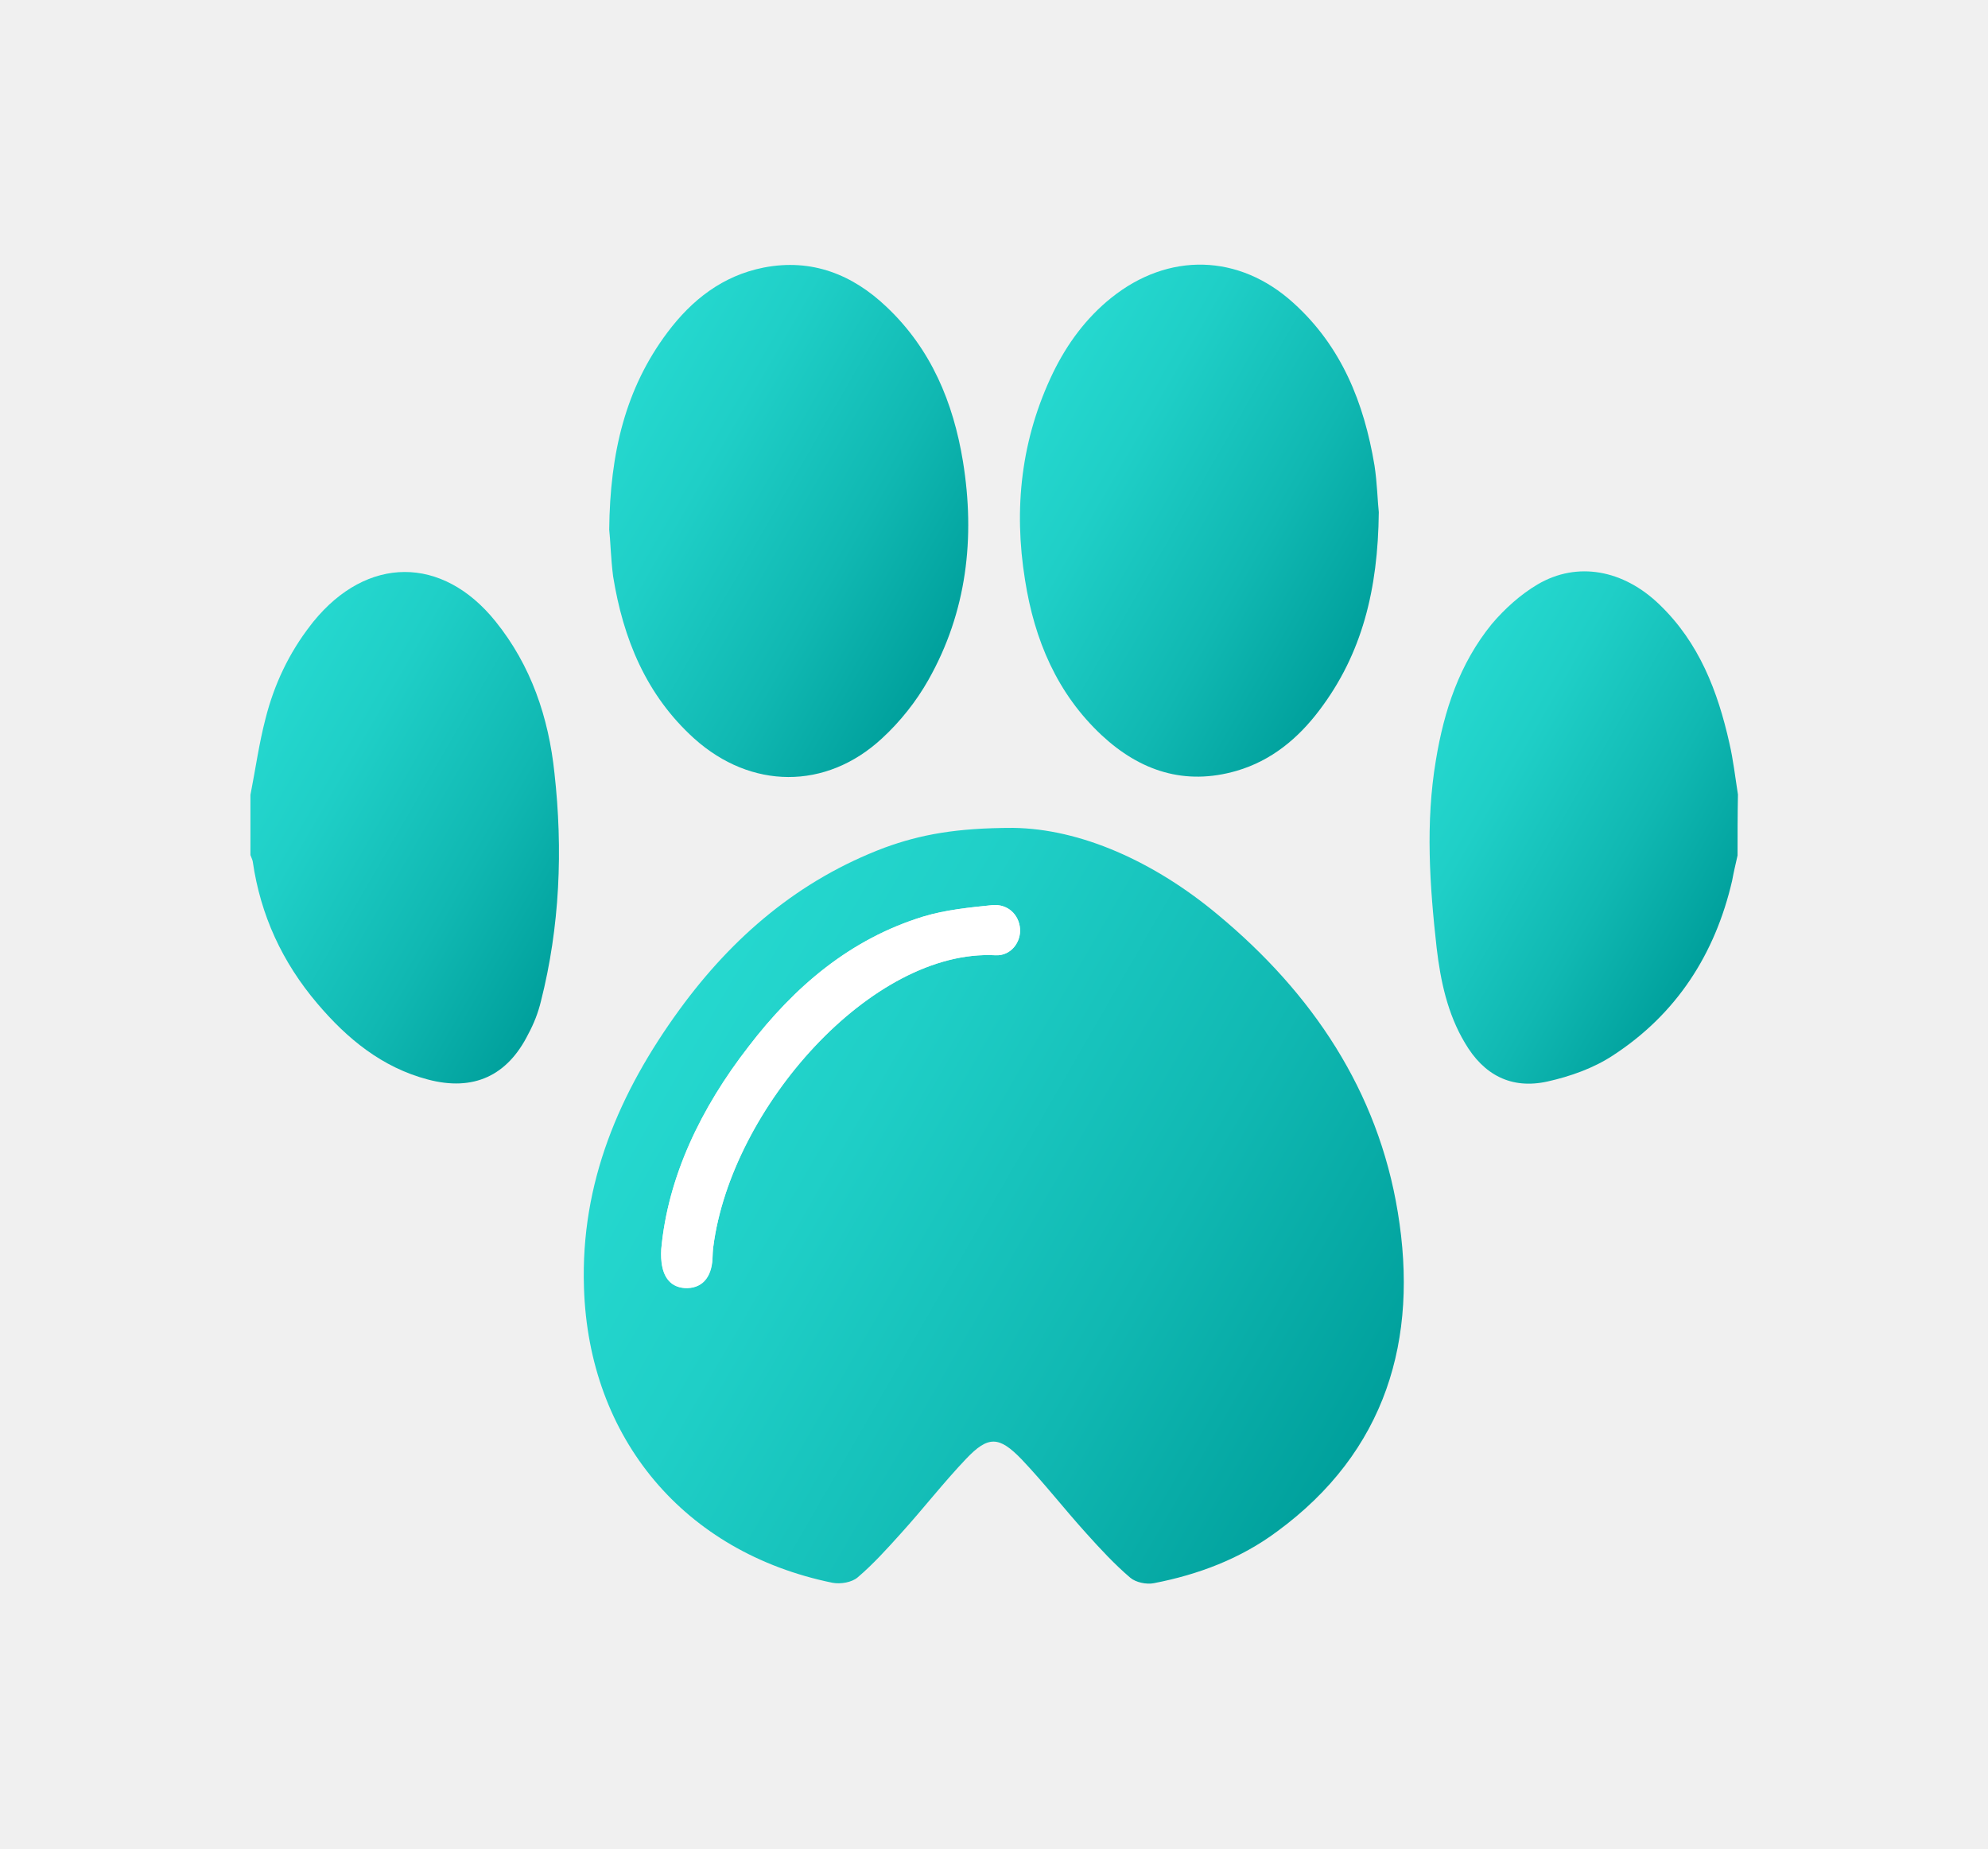
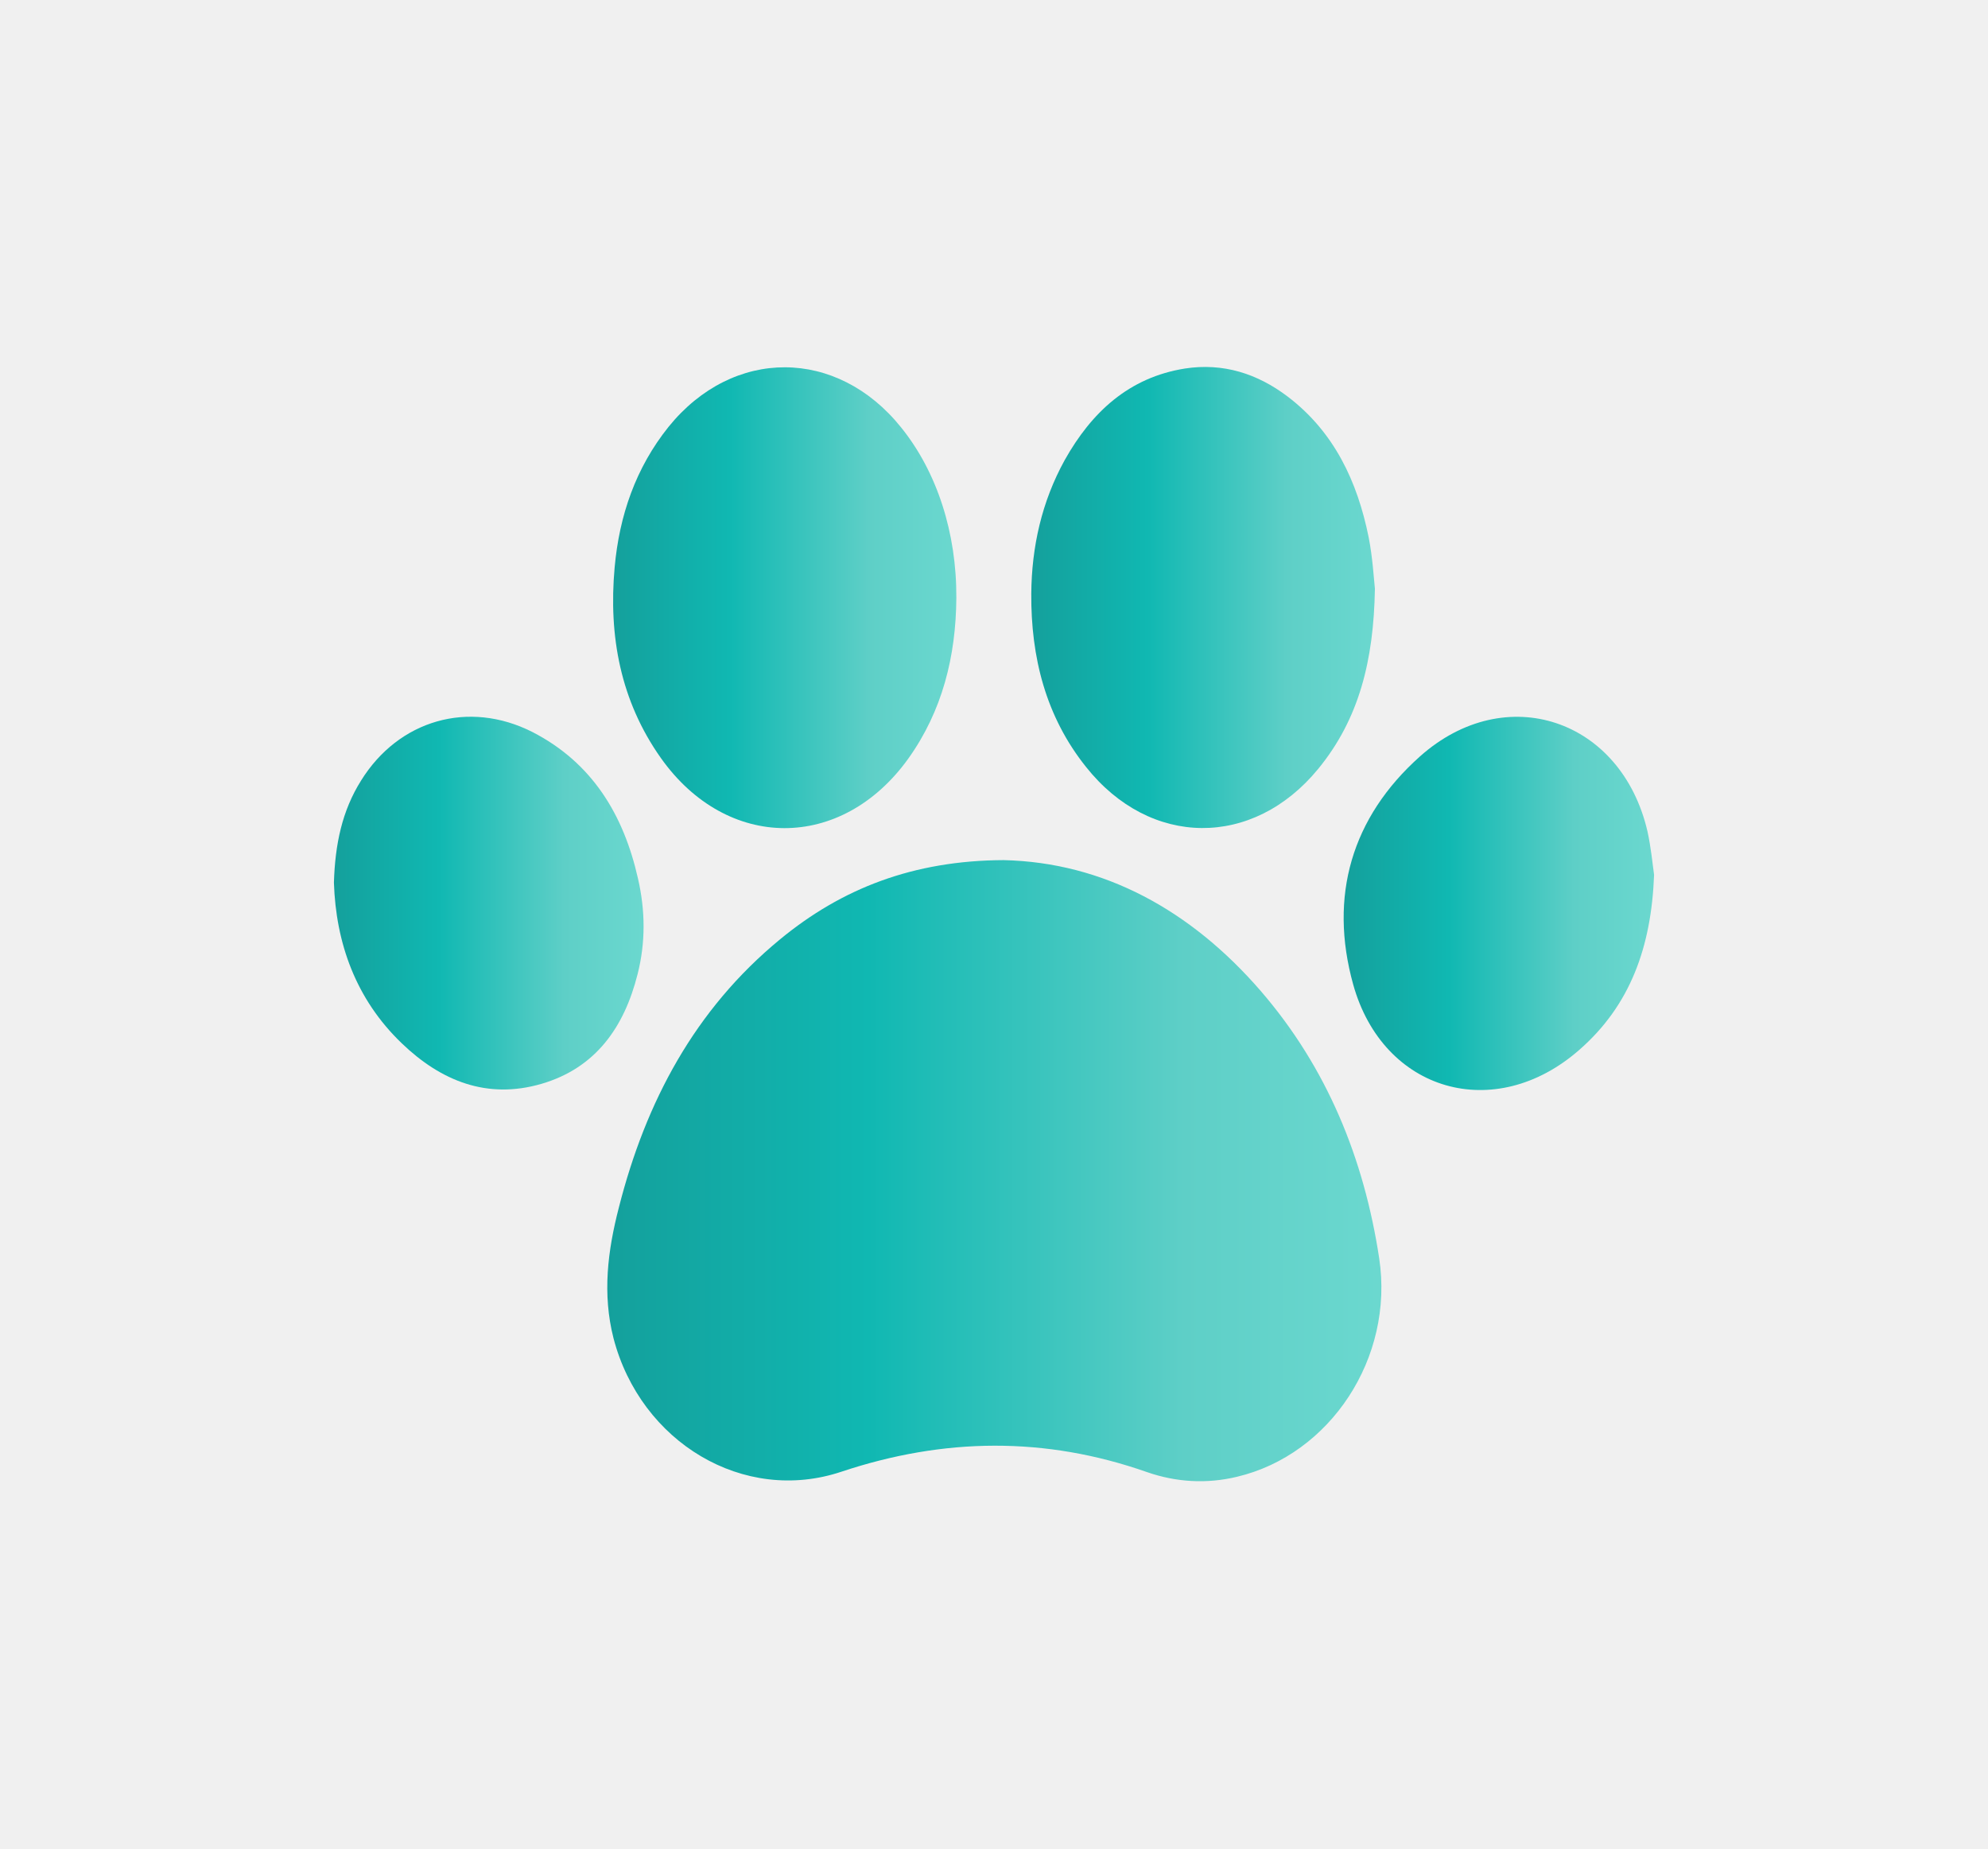
<svg xmlns="http://www.w3.org/2000/svg" version="1.1" id="Layer_1" x="0px" y="0px" viewBox="0 0 512 476" style="enable-background:new 0 0 512 476;" xml:space="preserve">
  <style type="text/css">
	.st0{fill:url(#SVGID_1_);}
	.st1{fill:url(#SVGID_2_);}
	.st2{fill:url(#SVGID_3_);}
	.st3{fill:url(#SVGID_4_);}
	.st4{fill:url(#SVGID_5_);}
- 	.st5{fill:#FFFFFF;}
</style>
  <g>
-     <linearGradient id="SVGID_1_" gradientUnits="userSpaceOnUse" x1="443.969" y1="106.3" x2="365.16" y2="151.801" gradientTransform="matrix(1 0 0 -1 0 343.8584)">
-       <stop offset="0" style="stop-color:#00A09C" />
+     <linearGradient id="SVGID_1_" gradientUnits="userSpaceOnUse" x1="156.36" y1="301.489" x2="355.686" y2="301.489">
+       <stop offset="0" style="stop-color:#14A09C" />
      <stop offset="0.338" style="stop-color:#10B8B2" />
-       <stop offset="0.745" style="stop-color:#1FCFC7" />
-       <stop offset="1" style="stop-color:#25D8CF" />
+       <stop offset="0.745" style="stop-color:#5ECFC7" />
+       <stop offset="1" style="stop-color:#6BD8CF" />
    </linearGradient>
-     <path class="st0" d="M447.5,220.3c-0.5,2.2-1,4.3-1.4,6.5c-4.4,19-14.4,34.4-30.7,45c-5,3.3-11,5.4-16.8,6.7   c-9.4,2.1-16.5-1.7-21.3-9.9c-4.5-7.5-6.3-16-7.3-24.5c-1.8-16.1-2.9-32.2-0.2-48.3c2.1-12.8,6.1-24.9,14.4-35.1   c3.3-3.9,7.4-7.6,11.8-10.2c10.2-6,22.1-3.8,31.4,5.2c10.2,9.8,15,22.3,18,35.7c1,4.3,1.5,8.8,2.2,13.2   C447.5,209.9,447.5,215.1,447.5,220.3z" />
-     <linearGradient id="SVGID_2_" gradientUnits="userSpaceOnUse" x1="152.575" y1="105.989" x2="64.369" y2="156.915" gradientTransform="matrix(1 0 0 -1 0 343.8584)">
-       <stop offset="0" style="stop-color:#00A09C" />
+     <path class="st0" d="M258.5,221.5c25.8,0.6,48.2,12.9,66.2,33.7c17.1,19.8,26.6,43.2,30.5,68.8c3.9,25.7-12.6,50.6-36.6,56.3   c-7.9,1.9-15.7,1.4-23.2-1.2c-26.2-9.2-52.3-8.9-78.7-0.1c-25.1,8.4-51.7-7.5-58.7-34.4c-2.9-11.4-1.5-22.5,1.4-33.7   c6.9-27.1,19.5-50.9,41.5-69C216.8,228.8,235.2,221.6,258.5,221.5z" />
+     <linearGradient id="SVGID_2_" gradientUnits="userSpaceOnUse" x1="265.614" y1="153.887" x2="354.103" y2="153.887">
+       <stop offset="0" style="stop-color:#14A09C" />
      <stop offset="0.338" style="stop-color:#10B8B2" />
-       <stop offset="0.745" style="stop-color:#1FCFC7" />
-       <stop offset="1" style="stop-color:#25D8CF" />
+       <stop offset="0.745" style="stop-color:#5ECFC7" />
+       <stop offset="1" style="stop-color:#6BD8CF" />
    </linearGradient>
-     <path class="st1" d="M64.5,204.7c1.3-6.6,2.2-13.2,3.9-19.7c2.2-8.7,6-16.8,11.6-24c0.2-0.3,0.5-0.6,0.7-0.9   c13.8-17,33.2-17.1,46.9-0.1c9.2,11.4,13.7,24.8,15.2,39.1c2.2,19.7,1.4,39.5-3.5,58.8c-0.7,2.9-1.8,5.7-3.2,8.3   c-5.4,10.9-14.2,14.9-25.9,11.8c-11.8-3.1-20.8-10.5-28.5-19.6c-9-10.6-14.6-22.7-16.6-36.5c-0.1-0.6-0.4-1.1-0.6-1.7   C64.5,215.1,64.5,209.9,64.5,204.7z" />
-     <linearGradient id="SVGID_3_" gradientUnits="userSpaceOnUse" x1="349.786" y1="-28.92" x2="169.076" y2="75.413" gradientTransform="matrix(1 0 0 -1 0 343.8584)">
-       <stop offset="0" style="stop-color:#00A09C" />
+     <path class="st1" d="M354.1,151.6c-0.3,18.5-4.1,33.6-14.6,46.4c-16.8,20.5-43.3,20.3-59.8-0.5c-10.4-13-14.2-28.3-14.1-44.6   c0.1-12.1,2.7-23.7,8.6-34.4c6.9-12.3,16.5-21.3,31-23.6c9.8-1.5,18.6,1.3,26.4,7.2c12,9.1,18,21.9,20.9,36.3   C353.5,143.5,353.8,148.7,354.1,151.6z" />
+     <linearGradient id="SVGID_3_" gradientUnits="userSpaceOnUse" x1="157.899" y1="153.92" x2="246.322" y2="153.92">
+       <stop offset="0" style="stop-color:#14A09C" />
      <stop offset="0.338" style="stop-color:#10B8B2" />
-       <stop offset="0.745" style="stop-color:#1FCFC7" />
-       <stop offset="1" style="stop-color:#25D8CF" />
+       <stop offset="0.745" style="stop-color:#5ECFC7" />
+       <stop offset="1" style="stop-color:#6BD8CF" />
    </linearGradient>
-     <path class="st2" d="M260.9,213.2c17.3,0.2,36.3,8.6,52.8,22.4c24.2,20.1,41.2,45.3,46.3,76.6c5.4,32.7-3,61.6-31.1,82.2   c-9.4,7-20.3,11.1-31.7,13.3c-1.9,0.4-4.7-0.2-6.1-1.4c-4-3.4-7.7-7.4-11.3-11.4c-5.7-6.3-10.9-13-16.7-19.1   c-5.8-6-8.6-6.1-14.3-0.1c-5.8,6.1-11,12.8-16.7,19.1c-3.6,4-7.2,8-11.2,11.4c-1.5,1.3-4.4,1.8-6.5,1.4c-38.2-7.8-62.8-37.2-64-76   c-0.9-27,9.1-50.3,24.6-71.6c13.7-18.8,30.8-33.4,52.8-41.7C237.1,214.9,246.4,213.2,260.9,213.2z M170.3,321.7   c-0.3,6.6,2,9.7,6,10c4.2,0.2,6.9-2.6,7.2-7.6c0.1-1,0.1-2,0.2-3c4.6-35.8,40.9-76.8,72.7-75.1c3.9,0.2,6.6-3.4,6.3-6.9   c-0.3-3.6-3.2-6.4-7.2-6c-5.9,0.6-11.9,1.2-17.6,2.9c-18.9,5.8-33.3,18.1-45.1,33.5C180.4,285.4,172,303.1,170.3,321.7z" />
-     <linearGradient id="SVGID_4_" gradientUnits="userSpaceOnUse" x1="353.671" y1="183.871" x2="263.895" y2="235.702" gradientTransform="matrix(1 0 0 -1 0 343.8584)">
-       <stop offset="0" style="stop-color:#00A09C" />
+     <path class="st2" d="M246.3,154c-0.1,15-3.6,29.1-12.4,41.4c-17.2,23.9-46.7,23.8-63.7-0.2c-10.4-14.7-13.5-31.4-11.9-49.1   c1.2-13.3,5.4-25.6,13.9-36.2c16.6-20.5,43.4-20.4,59.9,0.2C241.3,121.5,246.4,137.2,246.3,154z" />
+     <linearGradient id="SVGID_4_" gradientUnits="userSpaceOnUse" x1="86.019" y1="232.644" x2="165.741" y2="232.644">
+       <stop offset="0" style="stop-color:#14A09C" />
      <stop offset="0.338" style="stop-color:#10B8B2" />
-       <stop offset="0.745" style="stop-color:#1FCFC7" />
-       <stop offset="1" style="stop-color:#25D8CF" />
+       <stop offset="0.745" style="stop-color:#5ECFC7" />
+       <stop offset="1" style="stop-color:#6BD8CF" />
    </linearGradient>
-     <path class="st3" d="M355.1,131.9c-0.2,19.9-4.3,36.5-15.3,51c-5.5,7.3-12.4,13-21.3,15.6c-13.4,3.9-24.9,0-34.7-9.1   c-11.6-10.8-17.4-24.7-19.8-40c-3-18.5-1-36.4,7.2-53.4c3.6-7.4,8.5-14.1,15-19.3c14.7-11.8,32.9-11.4,46.9,1.3   c12.4,11.2,18.2,25.7,20.9,41.9C354.7,124.5,354.8,129.3,355.1,131.9z" />
-     <linearGradient id="SVGID_5_" gradientUnits="userSpaceOnUse" x1="247.863" y1="183.898" x2="158.25" y2="235.636" gradientTransform="matrix(1 0 0 -1 0 343.8584)">
-       <stop offset="0" style="stop-color:#00A09C" />
+     <path class="st3" d="M86,227.3c0.3-9.9,2.1-18.5,7-26.3c9.7-15.6,27.7-20.8,44.1-12.5c15.4,7.9,23.5,21.3,27.2,37.7   c1.9,8.2,2,16.5-0.1,24.7c-3.4,13.5-10.7,24.1-24.7,28.2c-14,4.1-25.9-0.7-36-10.4C91.6,257.3,86.5,242.8,86,227.3z" />
+     <linearGradient id="SVGID_5_" gradientUnits="userSpaceOnUse" x1="346.103" y1="232.619" x2="425.981" y2="232.619">
+       <stop offset="0" style="stop-color:#14A09C" />
      <stop offset="0.338" style="stop-color:#10B8B2" />
-       <stop offset="0.745" style="stop-color:#1FCFC7" />
-       <stop offset="1" style="stop-color:#25D8CF" />
+       <stop offset="0.745" style="stop-color:#5ECFC7" />
+       <stop offset="1" style="stop-color:#6BD8CF" />
    </linearGradient>
-     <path class="st4" d="M156.9,136.4c0.2-19.8,4.2-36.4,15-50.8c6.3-8.4,14.2-14.6,24.8-16.7c12.4-2.4,22.9,1.8,31.7,10.2   c11.4,10.8,17.1,24.5,19.6,39.7c3.2,19.7,1,38.8-8.9,56.3c-3.1,5.5-7.3,10.8-12,15.1c-14.4,13.3-33.7,13.1-48.3,0   c-12.4-11.2-18.3-25.7-20.9-41.8C157.3,143.7,157.2,138.9,156.9,136.4z" />
-     <path class="st5" d="M170.3,321.7c1.7-18.6,10.2-36.3,22.5-52.2c11.8-15.4,26.1-27.7,45.1-33.5c5.7-1.7,11.7-2.3,17.6-2.9   c4-0.4,6.9,2.4,7.2,6c0.3,3.5-2.3,7.1-6.3,6.9c-31.9-1.7-68.1,39.3-72.7,75.1c-0.2,1-0.2,2-0.2,3c-0.2,5.1-2.9,7.9-7.2,7.6   C172.3,331.4,169.9,328.3,170.3,321.7z" />
+     <path class="st4" d="M426,225.3c-0.7,18.5-6.1,33.6-19.3,45.1c-21.7,19-50.5,10.8-58.2-16.9c-6.3-22.7-0.4-43,17.2-58.7   c22.1-19.7,51.9-9.6,58.6,19.3C425.2,218.2,425.6,222.4,426,225.3z" />
  </g>
</svg>
